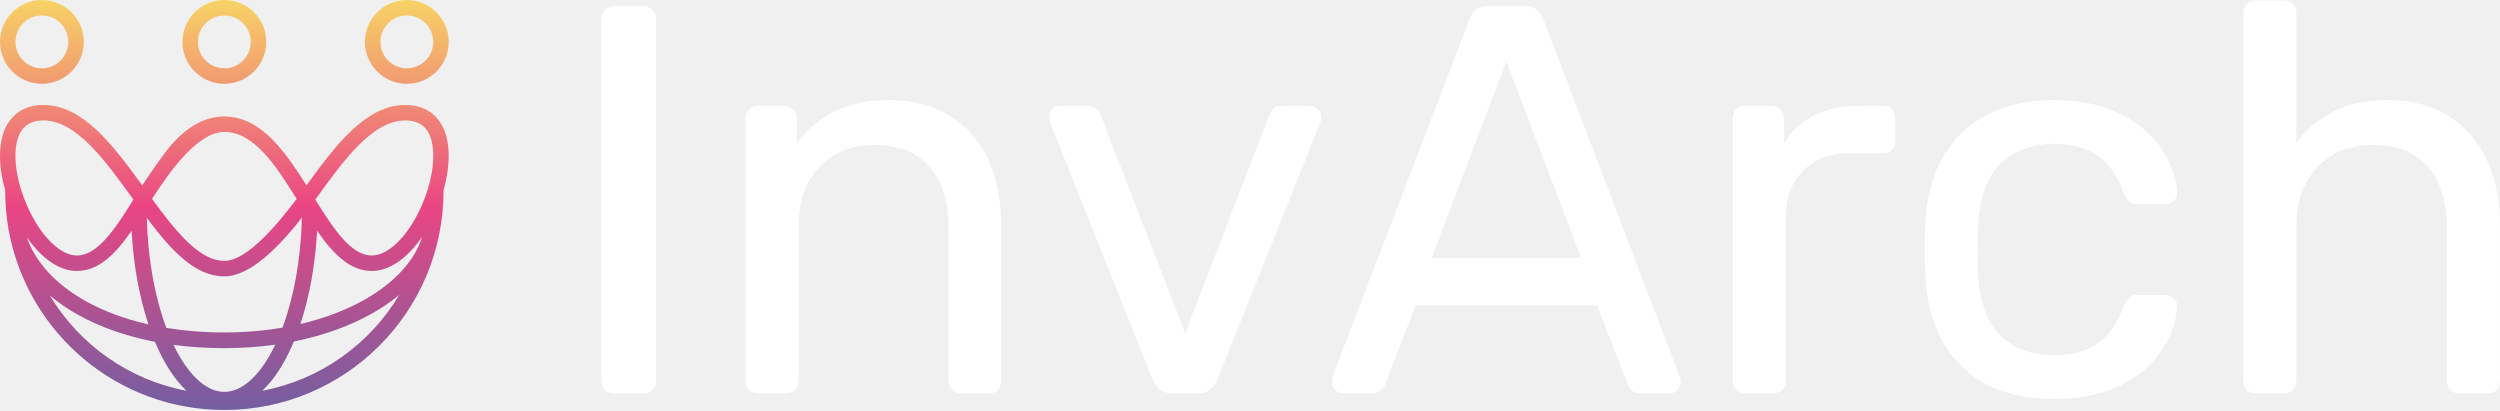
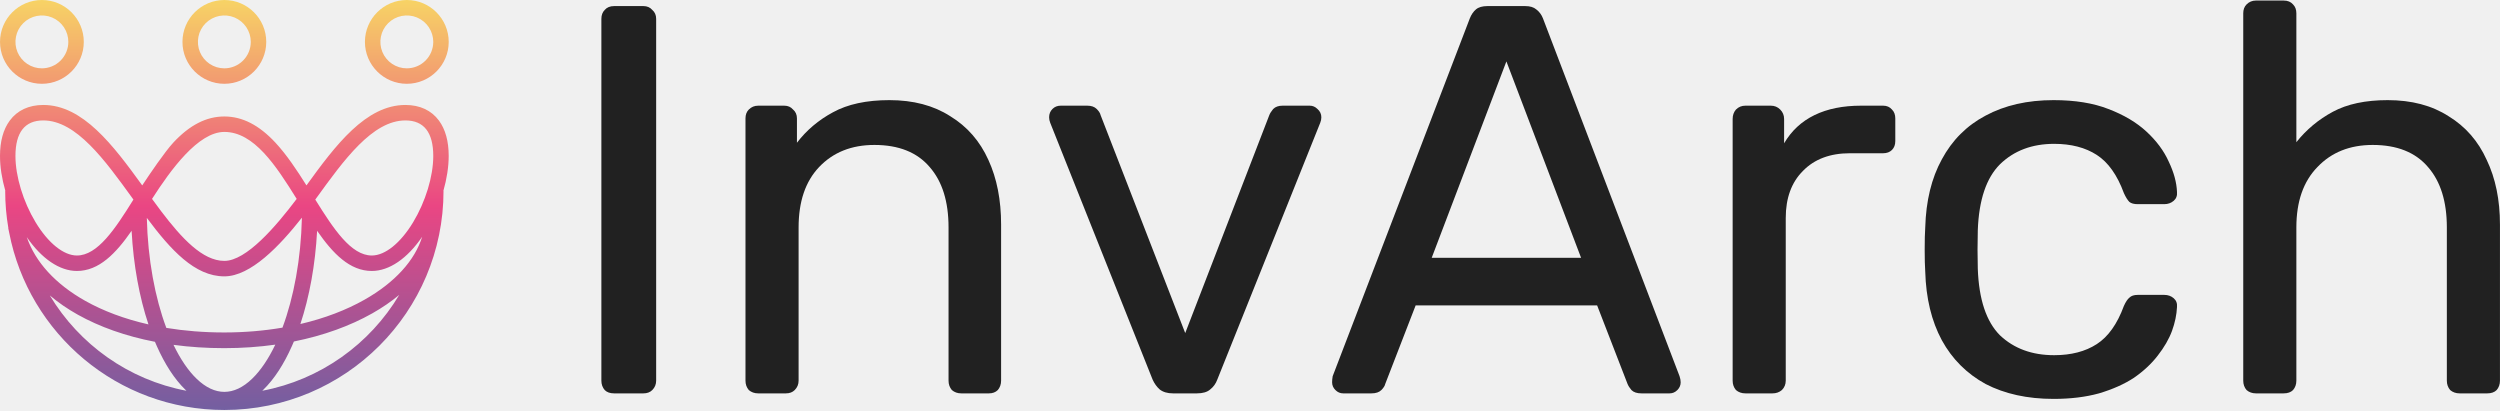
<svg xmlns="http://www.w3.org/2000/svg" width="134" height="22" viewBox="0 0 134 22" fill="none">
-   <g clip-path="url(#clip0_2002_11)">
-     <path fill-rule="evenodd" clip-rule="evenodd" d="M12.025 0C10.787 0 9.78 1.007 9.78 2.246C9.78 3.484 10.787 4.491 12.025 4.491C13.264 4.491 14.271 3.484 14.271 2.246C14.271 1.007 13.264 0 12.025 0ZM12.025 3.663C11.745 3.663 11.471 3.58 11.238 3.424C11.005 3.268 10.823 3.047 10.716 2.788C10.609 2.529 10.581 2.244 10.635 1.969C10.69 1.694 10.825 1.442 11.023 1.244C11.221 1.046 11.474 0.911 11.749 0.856C12.024 0.801 12.308 0.829 12.567 0.936C12.826 1.044 13.048 1.225 13.203 1.458C13.359 1.691 13.442 1.965 13.442 2.246C13.442 2.621 13.292 2.982 13.027 3.247C12.761 3.513 12.401 3.662 12.025 3.663ZM23.529 6.465C23.126 5.916 22.504 5.626 21.73 5.626C19.61 5.626 17.985 7.783 16.426 9.937C15.909 9.113 15.368 8.297 14.76 7.643C13.883 6.701 12.988 6.243 12.025 6.243C11.063 6.243 10.168 6.7 9.29 7.643C8.837 8.131 8.021 9.333 7.624 9.937C6.065 7.783 4.441 5.626 2.32 5.626C1.546 5.626 0.924 5.916 0.522 6.465C0.175 6.936 0 7.574 0 8.36C0 8.939 0.101 9.582 0.285 10.227H0.278C0.278 10.909 0.336 11.576 0.448 12.226L0.441 12.227C0.456 12.31 0.474 12.393 0.493 12.475C1.542 17.888 6.306 21.975 12.025 21.975C18.513 21.975 23.773 16.715 23.773 10.227H23.766C23.949 9.582 24.05 8.939 24.05 8.36C24.051 7.574 23.875 6.936 23.529 6.465ZM22.629 12.69C21.83 13.861 20.86 14.524 19.929 14.524C18.748 14.524 17.846 13.595 16.997 12.371C16.9 14.2 16.583 15.915 16.101 17.367C17.407 17.062 18.566 16.615 19.537 16.065C21.172 15.141 22.238 13.952 22.629 12.69ZM16.182 11.667C14.993 13.179 13.436 14.813 12.025 14.813C10.441 14.813 9.155 13.398 7.87 11.679C7.921 13.902 8.309 15.958 8.915 17.575C9.881 17.734 10.919 17.82 12.019 17.82C13.119 17.82 14.164 17.729 15.141 17.561C15.745 15.943 16.131 13.888 16.182 11.667ZM7.054 12.37C6.204 13.595 5.302 14.524 4.122 14.524C3.196 14.524 2.232 13.869 1.436 12.711C1.89 14.037 2.967 15.228 4.579 16.131C5.535 16.667 6.671 17.096 7.957 17.388C7.471 15.932 7.152 14.209 7.054 12.37ZM8.149 10.661C9.152 9.096 10.625 7.071 12.025 7.071C13.611 7.071 14.782 8.86 15.902 10.661C14.791 12.134 13.209 13.984 12.025 13.984C10.861 13.984 9.736 12.768 8.643 11.328C8.478 11.11 8.312 10.886 8.149 10.661ZM22.143 11.914C21.469 13.029 20.641 13.695 19.929 13.695C18.819 13.695 17.879 12.273 16.899 10.697C16.915 10.674 16.933 10.65 16.95 10.627C18.432 8.576 19.966 6.455 21.73 6.455C22.72 6.455 23.223 7.096 23.223 8.36C23.223 9.45 22.809 10.813 22.143 11.914ZM4.122 13.695C3.41 13.695 2.582 13.029 1.908 11.914C1.242 10.813 0.828 9.451 0.828 8.36C0.828 7.096 1.33 6.455 2.32 6.455C4.085 6.455 5.618 8.576 7.101 10.627C7.109 10.639 7.118 10.651 7.126 10.663C7.135 10.674 7.143 10.686 7.151 10.697C6.172 12.273 5.231 13.695 4.122 13.695ZM19.56 2.246C19.56 1.007 20.567 0 21.805 0C23.043 0 24.051 1.007 24.051 2.246C24.051 3.484 23.044 4.491 21.805 4.491C20.567 4.491 19.56 3.484 19.56 2.246ZM21.018 3.424C21.251 3.58 21.525 3.663 21.805 3.663C22.181 3.662 22.541 3.513 22.807 3.247C23.073 2.982 23.222 2.621 23.223 2.246C23.223 1.965 23.139 1.691 22.984 1.458C22.828 1.225 22.607 1.044 22.348 0.936C22.089 0.829 21.804 0.801 21.529 0.856C21.254 0.911 21.002 1.045 20.803 1.244C20.605 1.442 20.47 1.694 20.416 1.969C20.361 2.244 20.389 2.529 20.496 2.788C20.604 3.047 20.785 3.268 21.018 3.424ZM2.246 0C1.007 0 0.001 1.007 0.001 2.246C0.001 3.484 1.007 4.491 2.246 4.491C3.484 4.491 4.491 3.484 4.491 2.246C4.491 1.007 3.483 0 2.246 0ZM2.246 3.663C1.965 3.663 1.691 3.58 1.458 3.424C1.225 3.268 1.044 3.047 0.936 2.788C0.829 2.529 0.801 2.244 0.856 1.969C0.91 1.694 1.045 1.442 1.244 1.244C1.442 1.045 1.694 0.911 1.969 0.856C2.244 0.801 2.529 0.829 2.788 0.936C3.047 1.044 3.268 1.225 3.424 1.458C3.58 1.691 3.663 1.965 3.663 2.246C3.662 2.621 3.513 2.982 3.247 3.247C2.982 3.513 2.621 3.662 2.246 3.663ZM9.994 20.945C6.885 20.359 4.243 18.454 2.67 15.835C3.115 16.212 3.617 16.557 4.168 16.866C5.335 17.519 6.731 18.017 8.306 18.321C8.337 18.395 8.368 18.469 8.401 18.541C8.829 19.509 9.35 20.324 9.95 20.903C9.964 20.917 9.979 20.931 9.994 20.945ZM10.534 20.297C10.09 19.869 9.671 19.255 9.3 18.484C10.163 18.6 11.071 18.661 12.019 18.661C12.969 18.661 13.884 18.596 14.756 18.473C14.384 19.249 13.963 19.867 13.517 20.297C13.022 20.776 12.518 21.004 12.025 21.004C11.533 21.004 11.029 20.776 10.534 20.297ZM15.65 18.541C15.685 18.463 15.719 18.384 15.753 18.304C17.348 17.985 18.769 17.466 19.951 16.798C20.481 16.498 20.966 16.166 21.399 15.806C19.827 18.441 17.177 20.357 14.057 20.945C14.072 20.931 14.087 20.917 14.101 20.903C14.701 20.324 15.222 19.509 15.65 18.541Z" fill="url(#paint0_linear_2002_11)" />
-     <path d="M32.916 21.085C32.699 21.085 32.531 21.026 32.412 20.907C32.294 20.768 32.234 20.6 32.234 20.403V1.008C32.234 0.81 32.294 0.652 32.412 0.533C32.531 0.395 32.699 0.326 32.916 0.326H34.488C34.686 0.326 34.844 0.395 34.963 0.533C35.101 0.652 35.17 0.81 35.17 1.008V20.403C35.17 20.6 35.101 20.768 34.963 20.907C34.844 21.026 34.686 21.085 34.488 21.085H32.916Z" fill="white" />
-     <path d="M40.64 21.085C40.442 21.085 40.274 21.026 40.136 20.907C40.017 20.768 39.958 20.6 39.958 20.403V6.346C39.958 6.148 40.017 5.99 40.136 5.871C40.274 5.733 40.442 5.664 40.64 5.664H42.034C42.232 5.664 42.39 5.733 42.508 5.871C42.647 5.99 42.716 6.148 42.716 6.346V7.651C43.23 6.979 43.873 6.435 44.644 6.02C45.434 5.585 46.443 5.367 47.669 5.367C48.954 5.367 50.041 5.654 50.931 6.227C51.84 6.781 52.522 7.562 52.977 8.57C53.432 9.559 53.659 10.715 53.659 12.04V20.403C53.659 20.6 53.6 20.768 53.481 20.907C53.362 21.026 53.204 21.085 53.007 21.085H51.524C51.326 21.085 51.158 21.026 51.02 20.907C50.901 20.768 50.842 20.6 50.842 20.403V12.188C50.842 10.804 50.506 9.727 49.833 8.956C49.161 8.165 48.173 7.769 46.868 7.769C45.642 7.769 44.654 8.165 43.902 8.956C43.171 9.727 42.805 10.804 42.805 12.188V20.403C42.805 20.6 42.736 20.768 42.597 20.907C42.479 21.026 42.321 21.085 42.123 21.085H40.64Z" fill="white" />
-     <path d="M62.876 21.085C62.579 21.085 62.342 21.016 62.164 20.878C62.006 20.739 61.877 20.561 61.779 20.344L56.292 6.583C56.253 6.485 56.233 6.386 56.233 6.287C56.233 6.109 56.292 5.961 56.411 5.842C56.529 5.723 56.678 5.664 56.856 5.664H58.279C58.497 5.664 58.665 5.723 58.783 5.842C58.902 5.961 58.971 6.069 58.991 6.168L63.528 17.853L68.036 6.168C68.076 6.069 68.145 5.961 68.243 5.842C68.362 5.723 68.53 5.664 68.748 5.664H70.201C70.359 5.664 70.497 5.723 70.616 5.842C70.754 5.961 70.824 6.109 70.824 6.287C70.824 6.386 70.804 6.485 70.764 6.583L65.248 20.344C65.169 20.561 65.041 20.739 64.863 20.878C64.705 21.016 64.467 21.085 64.151 21.085H62.876Z" fill="white" />
-     <path d="M71.994 21.085C71.836 21.085 71.698 21.026 71.579 20.907C71.46 20.788 71.401 20.65 71.401 20.492C71.401 20.393 71.411 20.284 71.431 20.166L78.785 0.978C78.864 0.78 78.973 0.622 79.111 0.504C79.25 0.385 79.457 0.326 79.734 0.326H81.751C82.008 0.326 82.206 0.385 82.344 0.504C82.502 0.622 82.621 0.78 82.7 0.978L90.025 20.166C90.064 20.284 90.084 20.393 90.084 20.492C90.084 20.65 90.025 20.788 89.906 20.907C89.788 21.026 89.649 21.085 89.491 21.085H87.979C87.741 21.085 87.563 21.026 87.445 20.907C87.346 20.788 87.277 20.68 87.237 20.581L85.606 16.369H75.879L74.248 20.581C74.228 20.68 74.159 20.788 74.04 20.907C73.922 21.026 73.744 21.085 73.507 21.085H71.994ZM76.739 13.819H84.746L80.743 3.291L76.739 13.819Z" fill="white" />
-     <path d="M93.552 21.085C93.354 21.085 93.186 21.026 93.047 20.907C92.929 20.769 92.87 20.601 92.87 20.403V6.376C92.87 6.178 92.929 6.01 93.047 5.872C93.186 5.733 93.354 5.664 93.552 5.664H94.916C95.114 5.664 95.282 5.733 95.42 5.872C95.558 6.01 95.628 6.178 95.628 6.376V7.681C96.023 7.008 96.567 6.504 97.259 6.168C97.951 5.832 98.781 5.664 99.75 5.664H100.936C101.133 5.664 101.292 5.733 101.41 5.872C101.529 5.99 101.588 6.148 101.588 6.346V7.562C101.588 7.76 101.529 7.918 101.41 8.037C101.292 8.155 101.133 8.214 100.936 8.214H99.157C98.089 8.214 97.249 8.531 96.636 9.163C96.023 9.776 95.716 10.617 95.716 11.684V20.403C95.716 20.601 95.647 20.769 95.509 20.907C95.371 21.026 95.203 21.085 95.005 21.085H93.552Z" fill="white" />
-     <path d="M110.073 21.381C108.67 21.381 107.454 21.114 106.426 20.581C105.417 20.027 104.636 19.246 104.083 18.238C103.529 17.21 103.233 15.984 103.193 14.56C103.173 14.264 103.163 13.868 103.163 13.374C103.163 12.88 103.173 12.485 103.193 12.188C103.233 10.764 103.529 9.549 104.083 8.54C104.636 7.512 105.417 6.731 106.426 6.198C107.454 5.644 108.67 5.367 110.073 5.367C111.22 5.367 112.199 5.525 113.009 5.842C113.84 6.158 114.522 6.563 115.055 7.058C115.589 7.552 115.985 8.086 116.242 8.659C116.518 9.232 116.667 9.776 116.687 10.29C116.706 10.488 116.647 10.646 116.509 10.764C116.37 10.883 116.202 10.943 116.004 10.943H114.581C114.383 10.943 114.235 10.903 114.136 10.824C114.037 10.725 113.938 10.567 113.84 10.349C113.484 9.381 112.999 8.699 112.386 8.303C111.774 7.908 111.012 7.71 110.103 7.71C108.917 7.71 107.948 8.076 107.197 8.807C106.465 9.539 106.07 10.715 106.01 12.336C105.991 13.048 105.991 13.74 106.01 14.412C106.07 16.053 106.465 17.239 107.197 17.971C107.948 18.683 108.917 19.038 110.103 19.038C111.012 19.038 111.774 18.841 112.386 18.445C112.999 18.05 113.484 17.368 113.84 16.399C113.938 16.182 114.037 16.033 114.136 15.954C114.235 15.855 114.383 15.806 114.581 15.806H116.004C116.202 15.806 116.37 15.865 116.509 15.984C116.647 16.103 116.706 16.261 116.687 16.459C116.667 16.874 116.578 17.299 116.42 17.734C116.261 18.169 116.004 18.613 115.649 19.068C115.312 19.503 114.887 19.899 114.373 20.254C113.859 20.59 113.237 20.867 112.505 21.085C111.793 21.282 110.983 21.381 110.073 21.381Z" fill="white" />
-     <path d="M120.92 21.085C120.722 21.085 120.554 21.026 120.416 20.907C120.297 20.769 120.238 20.601 120.238 20.403V0.711C120.238 0.514 120.297 0.356 120.416 0.237C120.554 0.098 120.722 0.029 120.92 0.029H122.403C122.62 0.029 122.788 0.098 122.907 0.237C123.026 0.356 123.085 0.514 123.085 0.711V7.621C123.619 6.949 124.271 6.405 125.042 5.99C125.813 5.575 126.792 5.367 127.978 5.367C129.263 5.367 130.351 5.654 131.24 6.227C132.15 6.781 132.832 7.562 133.287 8.57C133.761 9.559 133.998 10.715 133.998 12.04V20.403C133.998 20.601 133.939 20.769 133.82 20.907C133.702 21.026 133.534 21.085 133.316 21.085H131.834C131.636 21.085 131.468 21.026 131.329 20.907C131.211 20.769 131.151 20.601 131.151 20.403V12.188C131.151 10.804 130.815 9.727 130.143 8.956C129.471 8.165 128.482 7.769 127.178 7.769C125.952 7.769 124.963 8.165 124.212 8.956C123.461 9.727 123.085 10.804 123.085 12.188V20.403C123.085 20.601 123.026 20.769 122.907 20.907C122.788 21.026 122.62 21.085 122.403 21.085H120.92Z" fill="white" />
-   </g>
+   <path fill-rule="evenodd" clip-rule="evenodd" d="M12.025 0C10.787 0 9.78 1.007 9.78 2.246C9.78 3.484 10.787 4.491 12.025 4.491C13.264 4.491 14.271 3.484 14.271 2.246C14.271 1.007 13.264 0 12.025 0ZM12.025 3.663C11.745 3.663 11.471 3.58 11.238 3.424C11.005 3.268 10.823 3.047 10.716 2.788C10.609 2.529 10.581 2.244 10.635 1.969C10.69 1.694 10.825 1.442 11.023 1.244C11.221 1.046 11.474 0.911 11.749 0.856C12.024 0.801 12.308 0.829 12.567 0.936C12.826 1.044 13.048 1.225 13.203 1.458C13.359 1.691 13.442 1.965 13.442 2.246C13.442 2.621 13.292 2.982 13.027 3.247C12.761 3.513 12.401 3.662 12.025 3.663ZM23.529 6.465C23.126 5.916 22.504 5.626 21.73 5.626C19.61 5.626 17.985 7.783 16.426 9.937C15.909 9.113 15.368 8.297 14.76 7.643C13.883 6.701 12.988 6.243 12.025 6.243C11.063 6.243 10.168 6.7 9.29 7.643C8.837 8.131 8.021 9.333 7.624 9.937C6.065 7.783 4.441 5.626 2.32 5.626C1.546 5.626 0.924 5.916 0.522 6.465C0.175 6.936 0 7.574 0 8.36C0 8.939 0.101 9.582 0.285 10.227H0.278C0.278 10.909 0.336 11.576 0.448 12.226L0.441 12.227C0.456 12.31 0.474 12.393 0.493 12.475C1.542 17.888 6.306 21.975 12.025 21.975C18.513 21.975 23.773 16.715 23.773 10.227H23.766C23.949 9.582 24.05 8.939 24.05 8.36C24.051 7.574 23.875 6.936 23.529 6.465ZM22.629 12.69C21.83 13.861 20.86 14.524 19.929 14.524C18.748 14.524 17.846 13.595 16.997 12.371C16.9 14.2 16.583 15.915 16.101 17.367C17.407 17.062 18.566 16.615 19.537 16.065C21.172 15.141 22.238 13.952 22.629 12.69ZM16.182 11.667C14.993 13.179 13.436 14.813 12.025 14.813C10.441 14.813 9.155 13.398 7.87 11.679C7.921 13.902 8.309 15.958 8.915 17.575C9.881 17.734 10.919 17.82 12.019 17.82C13.119 17.82 14.164 17.729 15.141 17.561C15.745 15.943 16.131 13.888 16.182 11.667ZM7.054 12.37C6.204 13.595 5.302 14.524 4.122 14.524C3.196 14.524 2.232 13.869 1.436 12.711C1.89 14.037 2.967 15.228 4.579 16.131C5.535 16.667 6.671 17.096 7.957 17.388C7.471 15.932 7.152 14.209 7.054 12.37ZM8.149 10.661C9.152 9.096 10.625 7.071 12.025 7.071C13.611 7.071 14.782 8.86 15.902 10.661C14.791 12.134 13.209 13.984 12.025 13.984C10.861 13.984 9.736 12.768 8.643 11.328C8.478 11.11 8.312 10.886 8.149 10.661ZM22.143 11.914C21.469 13.029 20.641 13.695 19.929 13.695C18.819 13.695 17.879 12.273 16.899 10.697C16.915 10.674 16.933 10.65 16.95 10.627C18.432 8.576 19.966 6.455 21.73 6.455C22.72 6.455 23.223 7.096 23.223 8.36C23.223 9.45 22.809 10.813 22.143 11.914ZM4.122 13.695C3.41 13.695 2.582 13.029 1.908 11.914C1.242 10.813 0.828 9.451 0.828 8.36C0.828 7.096 1.33 6.455 2.32 6.455C4.085 6.455 5.618 8.576 7.101 10.627C7.109 10.639 7.118 10.651 7.126 10.663C7.135 10.674 7.143 10.686 7.151 10.697C6.172 12.273 5.231 13.695 4.122 13.695ZM19.56 2.246C19.56 1.007 20.567 0 21.805 0C23.043 0 24.051 1.007 24.051 2.246C24.051 3.484 23.044 4.491 21.805 4.491C20.567 4.491 19.56 3.484 19.56 2.246ZM21.018 3.424C21.251 3.58 21.525 3.663 21.805 3.663C22.181 3.662 22.541 3.513 22.807 3.247C23.073 2.982 23.222 2.621 23.223 2.246C23.223 1.965 23.139 1.691 22.984 1.458C22.828 1.225 22.607 1.044 22.348 0.936C22.089 0.829 21.804 0.801 21.529 0.856C21.254 0.911 21.002 1.045 20.803 1.244C20.605 1.442 20.47 1.694 20.416 1.969C20.361 2.244 20.389 2.529 20.496 2.788C20.604 3.047 20.785 3.268 21.018 3.424ZM2.246 0C1.007 0 0.001 1.007 0.001 2.246C0.001 3.484 1.007 4.491 2.246 4.491C3.484 4.491 4.491 3.484 4.491 2.246C4.491 1.007 3.483 0 2.246 0ZM2.246 3.663C1.965 3.663 1.691 3.58 1.458 3.424C1.225 3.268 1.044 3.047 0.936 2.788C0.829 2.529 0.801 2.244 0.856 1.969C0.91 1.694 1.045 1.442 1.244 1.244C1.442 1.045 1.694 0.911 1.969 0.856C2.244 0.801 2.529 0.829 2.788 0.936C3.047 1.044 3.268 1.225 3.424 1.458C3.58 1.691 3.663 1.965 3.663 2.246C3.662 2.621 3.513 2.982 3.247 3.247C2.982 3.513 2.621 3.662 2.246 3.663ZM9.994 20.945C6.885 20.359 4.243 18.454 2.67 15.835C3.115 16.212 3.617 16.557 4.168 16.866C5.335 17.519 6.731 18.017 8.306 18.321C8.337 18.395 8.368 18.469 8.401 18.541C8.829 19.509 9.35 20.324 9.95 20.903C9.964 20.917 9.979 20.931 9.994 20.945ZM10.534 20.297C10.09 19.869 9.671 19.255 9.3 18.484C10.163 18.6 11.071 18.661 12.019 18.661C12.969 18.661 13.884 18.596 14.756 18.473C14.384 19.249 13.963 19.867 13.517 20.297C13.022 20.776 12.518 21.004 12.025 21.004C11.533 21.004 11.029 20.776 10.534 20.297ZM15.65 18.541C15.685 18.463 15.719 18.384 15.753 18.304C17.348 17.985 18.769 17.466 19.951 16.798C20.481 16.498 20.966 16.166 21.399 15.806C19.827 18.441 17.177 20.357 14.057 20.945C14.072 20.931 14.087 20.917 14.101 20.903C14.701 20.324 15.222 19.509 15.65 18.541Z" fill="url(#paint0_linear_2004_23)" />
+   <path d="M32.916 21.085C32.699 21.085 32.531 21.026 32.412 20.907C32.294 20.768 32.234 20.6 32.234 20.403V1.008C32.234 0.81 32.294 0.652 32.412 0.533C32.531 0.395 32.699 0.326 32.916 0.326H34.488C34.686 0.326 34.844 0.395 34.963 0.533C35.101 0.652 35.17 0.81 35.17 1.008V20.403C35.17 20.6 35.101 20.768 34.963 20.907C34.844 21.026 34.686 21.085 34.488 21.085H32.916Z" fill="#212121" />
+   <path d="M40.64 21.085C40.442 21.085 40.274 21.026 40.136 20.907C40.017 20.768 39.958 20.6 39.958 20.403V6.346C39.958 6.148 40.017 5.99 40.136 5.871C40.274 5.733 40.442 5.664 40.64 5.664H42.034C42.232 5.664 42.39 5.733 42.508 5.871C42.647 5.99 42.716 6.148 42.716 6.346V7.651C43.23 6.979 43.873 6.435 44.644 6.02C45.434 5.585 46.443 5.367 47.669 5.367C48.954 5.367 50.041 5.654 50.931 6.227C51.84 6.781 52.522 7.562 52.977 8.57C53.432 9.559 53.659 10.715 53.659 12.04V20.403C53.659 20.6 53.6 20.768 53.481 20.907C53.362 21.026 53.204 21.085 53.007 21.085H51.524C51.326 21.085 51.158 21.026 51.02 20.907C50.901 20.768 50.842 20.6 50.842 20.403V12.188C50.842 10.804 50.506 9.727 49.833 8.956C49.161 8.165 48.173 7.769 46.868 7.769C45.642 7.769 44.654 8.165 43.902 8.956C43.171 9.727 42.805 10.804 42.805 12.188V20.403C42.805 20.6 42.736 20.768 42.597 20.907C42.479 21.026 42.321 21.085 42.123 21.085H40.64Z" fill="#212121" />
+   <path d="M62.876 21.085C62.579 21.085 62.342 21.016 62.164 20.878C62.006 20.739 61.877 20.561 61.779 20.344L56.292 6.583C56.253 6.485 56.233 6.386 56.233 6.287C56.233 6.109 56.292 5.961 56.411 5.842C56.529 5.723 56.678 5.664 56.856 5.664H58.279C58.497 5.664 58.665 5.723 58.783 5.842C58.902 5.961 58.971 6.069 58.991 6.168L63.528 17.853L68.036 6.168C68.076 6.069 68.145 5.961 68.243 5.842C68.362 5.723 68.53 5.664 68.748 5.664H70.201C70.359 5.664 70.497 5.723 70.616 5.842C70.754 5.961 70.824 6.109 70.824 6.287C70.824 6.386 70.804 6.485 70.764 6.583L65.248 20.344C65.169 20.561 65.041 20.739 64.863 20.878C64.705 21.016 64.467 21.085 64.151 21.085H62.876Z" fill="#212121" />
+   <path d="M71.994 21.085C71.836 21.085 71.698 21.026 71.579 20.907C71.46 20.788 71.401 20.65 71.401 20.492C71.401 20.393 71.411 20.284 71.431 20.166L78.785 0.978C78.864 0.78 78.973 0.622 79.111 0.504C79.25 0.385 79.457 0.326 79.734 0.326H81.751C82.008 0.326 82.206 0.385 82.344 0.504C82.502 0.622 82.621 0.78 82.7 0.978L90.025 20.166C90.064 20.284 90.084 20.393 90.084 20.492C90.084 20.65 90.025 20.788 89.906 20.907C89.788 21.026 89.649 21.085 89.491 21.085H87.979C87.741 21.085 87.563 21.026 87.445 20.907C87.346 20.788 87.277 20.68 87.237 20.581L85.606 16.369H75.879L74.248 20.581C74.228 20.68 74.159 20.788 74.04 20.907C73.922 21.026 73.744 21.085 73.507 21.085H71.994ZM76.739 13.819H84.746L80.743 3.291L76.739 13.819Z" fill="#212121" />
+   <path d="M93.552 21.085C93.354 21.085 93.186 21.026 93.047 20.907C92.929 20.769 92.87 20.601 92.87 20.403V6.376C92.87 6.178 92.929 6.01 93.047 5.872C93.186 5.733 93.354 5.664 93.552 5.664H94.916C95.114 5.664 95.282 5.733 95.42 5.872C95.558 6.01 95.628 6.178 95.628 6.376V7.681C96.023 7.008 96.567 6.504 97.259 6.168C97.951 5.832 98.781 5.664 99.75 5.664H100.936C101.133 5.664 101.292 5.733 101.41 5.872C101.529 5.99 101.588 6.148 101.588 6.346V7.562C101.588 7.76 101.529 7.918 101.41 8.037C101.292 8.155 101.133 8.214 100.936 8.214H99.157C98.089 8.214 97.249 8.531 96.636 9.163C96.023 9.776 95.716 10.617 95.716 11.684V20.403C95.716 20.601 95.647 20.769 95.509 20.907C95.371 21.026 95.203 21.085 95.005 21.085H93.552Z" fill="#212121" />
+   <path d="M110.073 21.381C108.67 21.381 107.454 21.114 106.426 20.581C105.417 20.027 104.636 19.246 104.083 18.238C103.529 17.21 103.233 15.984 103.193 14.56C103.173 14.264 103.163 13.868 103.163 13.374C103.163 12.88 103.173 12.485 103.193 12.188C103.233 10.764 103.529 9.549 104.083 8.54C104.636 7.512 105.417 6.731 106.426 6.198C107.454 5.644 108.67 5.367 110.073 5.367C111.22 5.367 112.199 5.525 113.009 5.842C113.84 6.158 114.522 6.563 115.055 7.058C115.589 7.552 115.985 8.086 116.242 8.659C116.518 9.232 116.667 9.776 116.687 10.29C116.706 10.488 116.647 10.646 116.509 10.764C116.37 10.883 116.202 10.943 116.004 10.943H114.581C114.383 10.943 114.235 10.903 114.136 10.824C114.037 10.725 113.938 10.567 113.84 10.349C113.484 9.381 112.999 8.699 112.386 8.303C111.774 7.908 111.012 7.71 110.103 7.71C108.917 7.71 107.948 8.076 107.197 8.807C106.465 9.539 106.07 10.715 106.01 12.336C105.991 13.048 105.991 13.74 106.01 14.412C106.07 16.053 106.465 17.239 107.197 17.971C107.948 18.683 108.917 19.038 110.103 19.038C111.012 19.038 111.774 18.841 112.386 18.445C112.999 18.05 113.484 17.368 113.84 16.399C113.938 16.182 114.037 16.033 114.136 15.954C114.235 15.855 114.383 15.806 114.581 15.806H116.004C116.202 15.806 116.37 15.865 116.509 15.984C116.647 16.103 116.706 16.261 116.687 16.459C116.667 16.874 116.578 17.299 116.42 17.734C116.261 18.169 116.004 18.613 115.649 19.068C115.312 19.503 114.887 19.899 114.373 20.254C113.859 20.59 113.237 20.867 112.505 21.085C111.793 21.282 110.983 21.381 110.073 21.381Z" fill="#212121" />
+   <path d="M120.92 21.085C120.722 21.085 120.554 21.026 120.416 20.907C120.297 20.769 120.238 20.601 120.238 20.403V0.711C120.238 0.514 120.297 0.356 120.416 0.237C120.554 0.098 120.722 0.029 120.92 0.029H122.403C122.62 0.029 122.788 0.098 122.907 0.237C123.026 0.356 123.085 0.514 123.085 0.711V7.621C123.619 6.949 124.271 6.405 125.042 5.99C125.813 5.575 126.792 5.367 127.978 5.367C129.263 5.367 130.351 5.654 131.24 6.227C132.15 6.781 132.832 7.562 133.287 8.57C133.761 9.559 133.998 10.715 133.998 12.04V20.403C133.998 20.601 133.939 20.769 133.82 20.907C133.702 21.026 133.534 21.085 133.316 21.085H131.834C131.636 21.085 131.468 21.026 131.329 20.907C131.211 20.769 131.151 20.601 131.151 20.403V12.188C131.151 10.804 130.815 9.727 130.143 8.956C129.471 8.165 128.482 7.769 127.178 7.769C125.952 7.769 124.963 8.165 124.212 8.956C123.461 9.727 123.085 10.804 123.085 12.188V20.403C123.085 20.601 123.026 20.769 122.907 20.907C122.788 21.026 122.62 21.085 122.403 21.085H120.92Z" fill="#212121" />
  <defs>
-     <linearGradient id="paint0_linear_2002_11" x1="12.025" y1="0" x2="12.025" y2="21.98" gradientUnits="userSpaceOnUse">
+     <linearGradient id="paint0_linear_2004_23" x1="12.025" y1="0" x2="12.025" y2="21.98" gradientUnits="userSpaceOnUse">
      <stop stop-color="#F7D365" />
      <stop offset="0.502" stop-color="#EA4683" />
      <stop offset="1" stop-color="#735FA1" />
    </linearGradient>
-     <clipPath id="clip0_2002_11">
-       <rect width="134" height="22" fill="white" />
-     </clipPath>
  </defs>
</svg>
